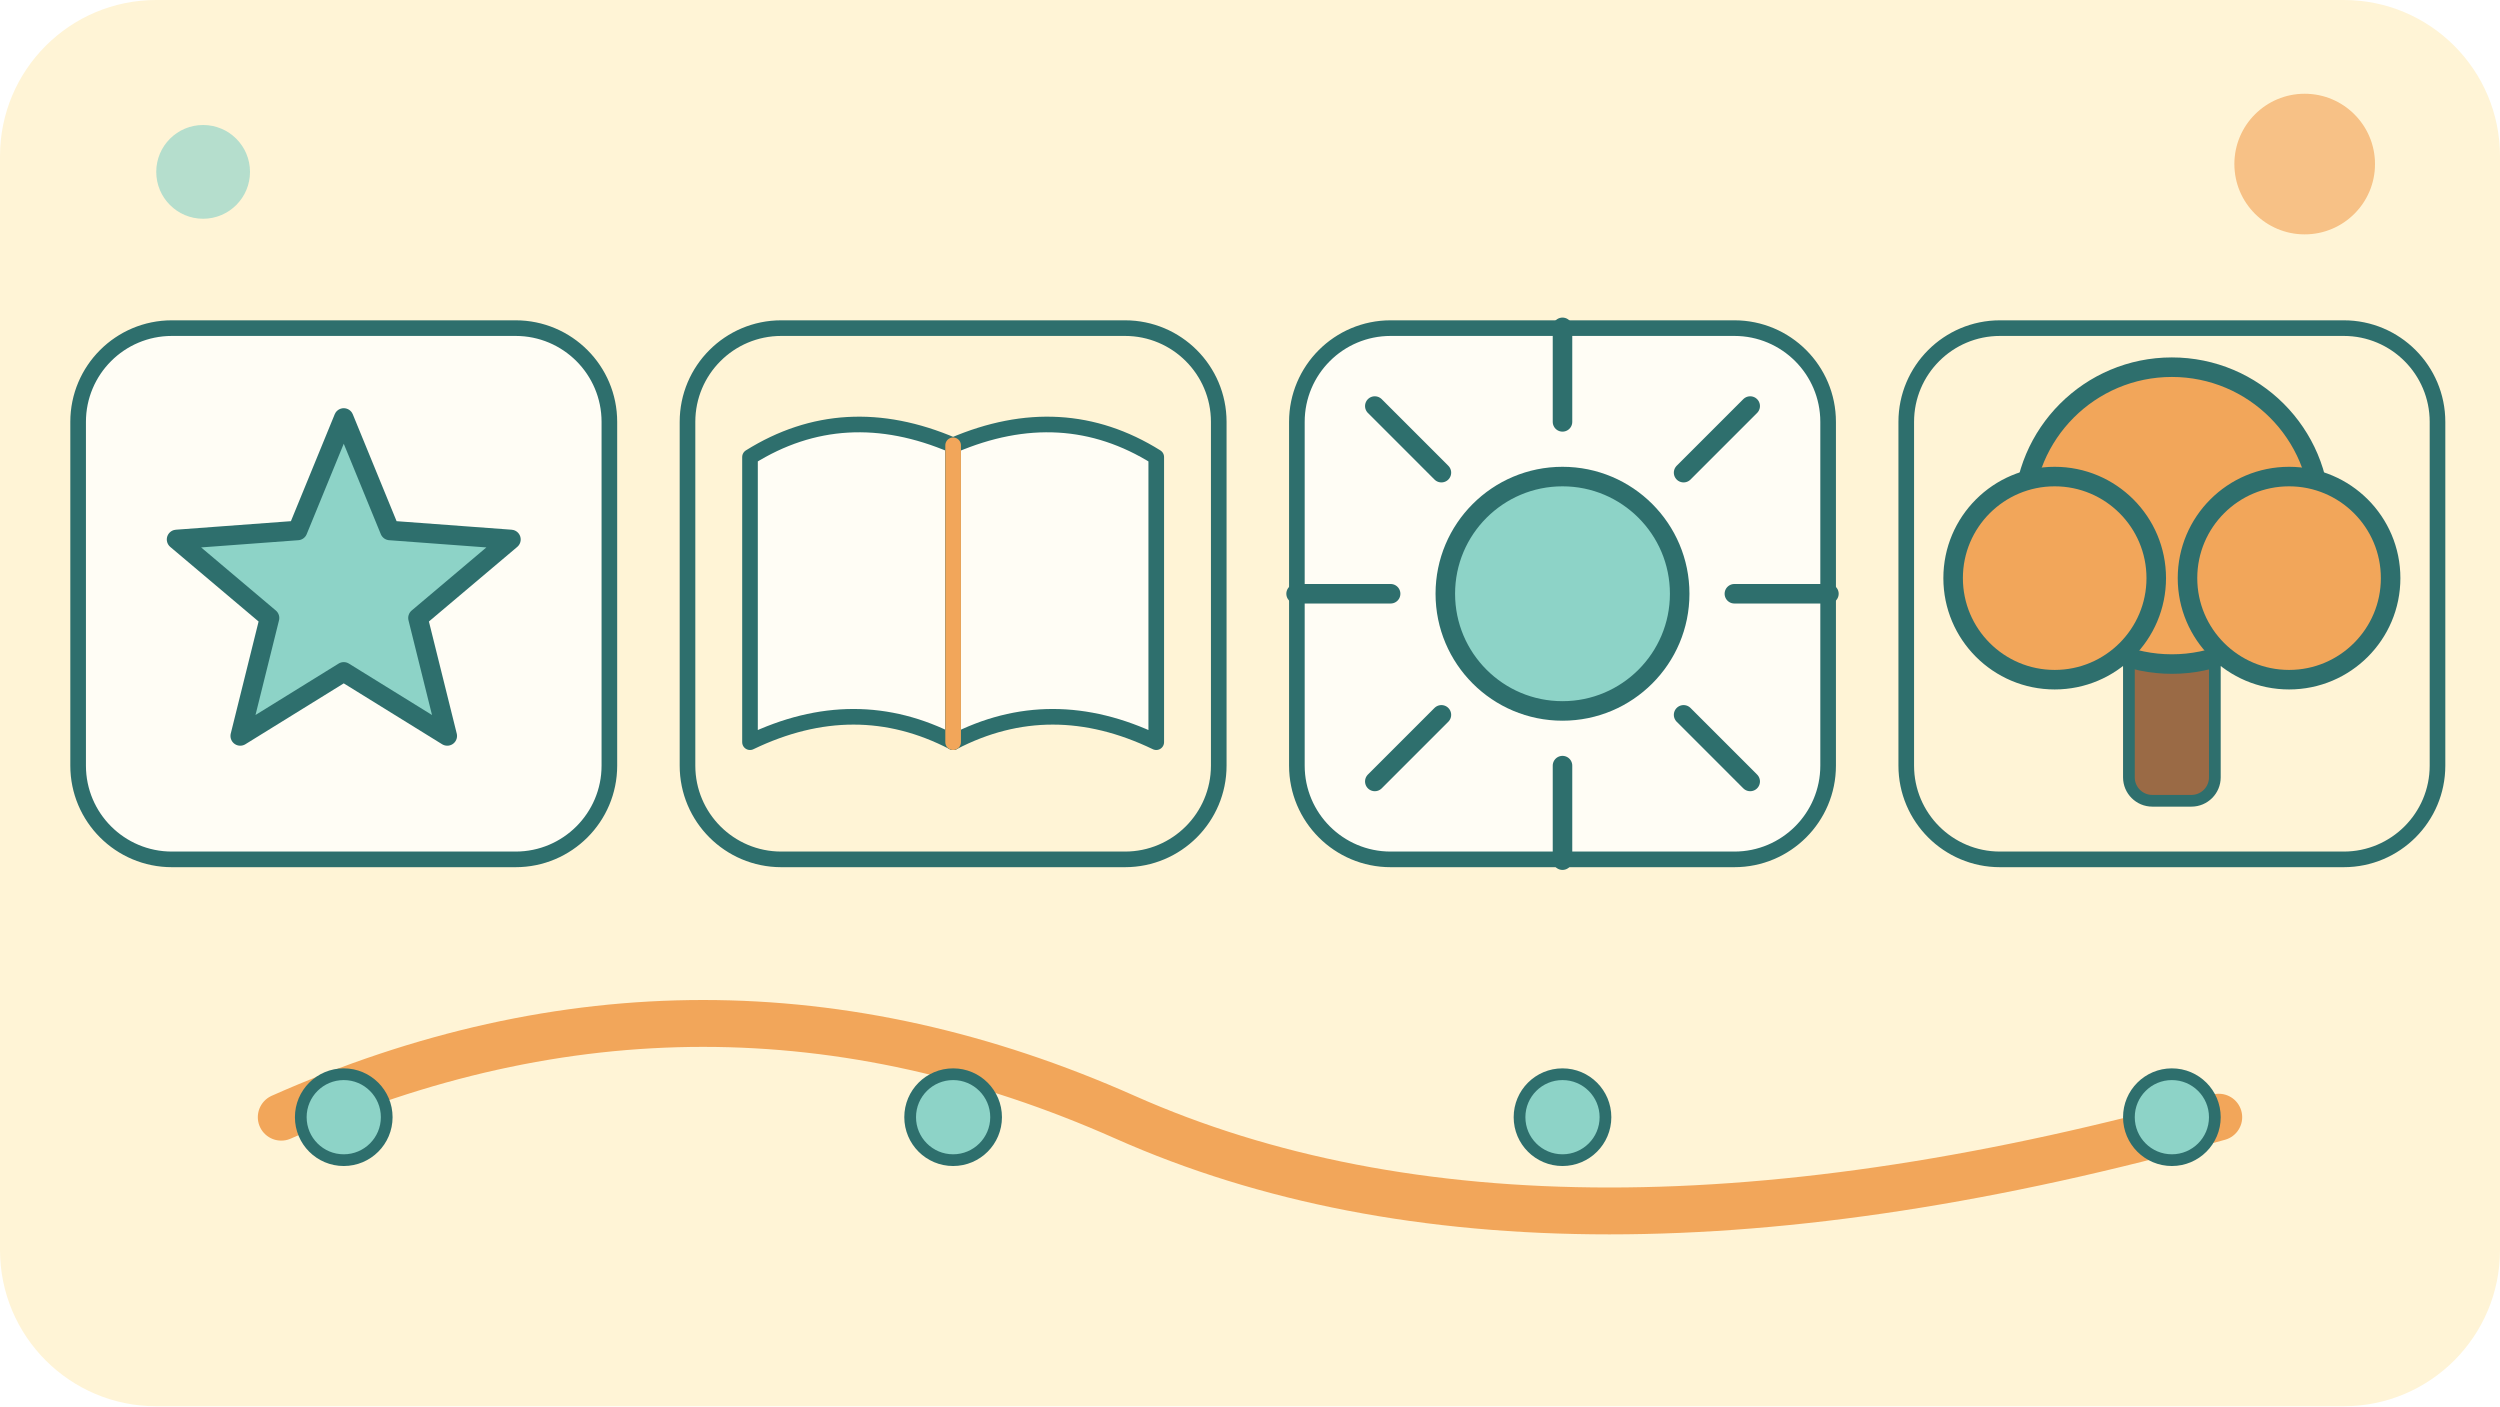
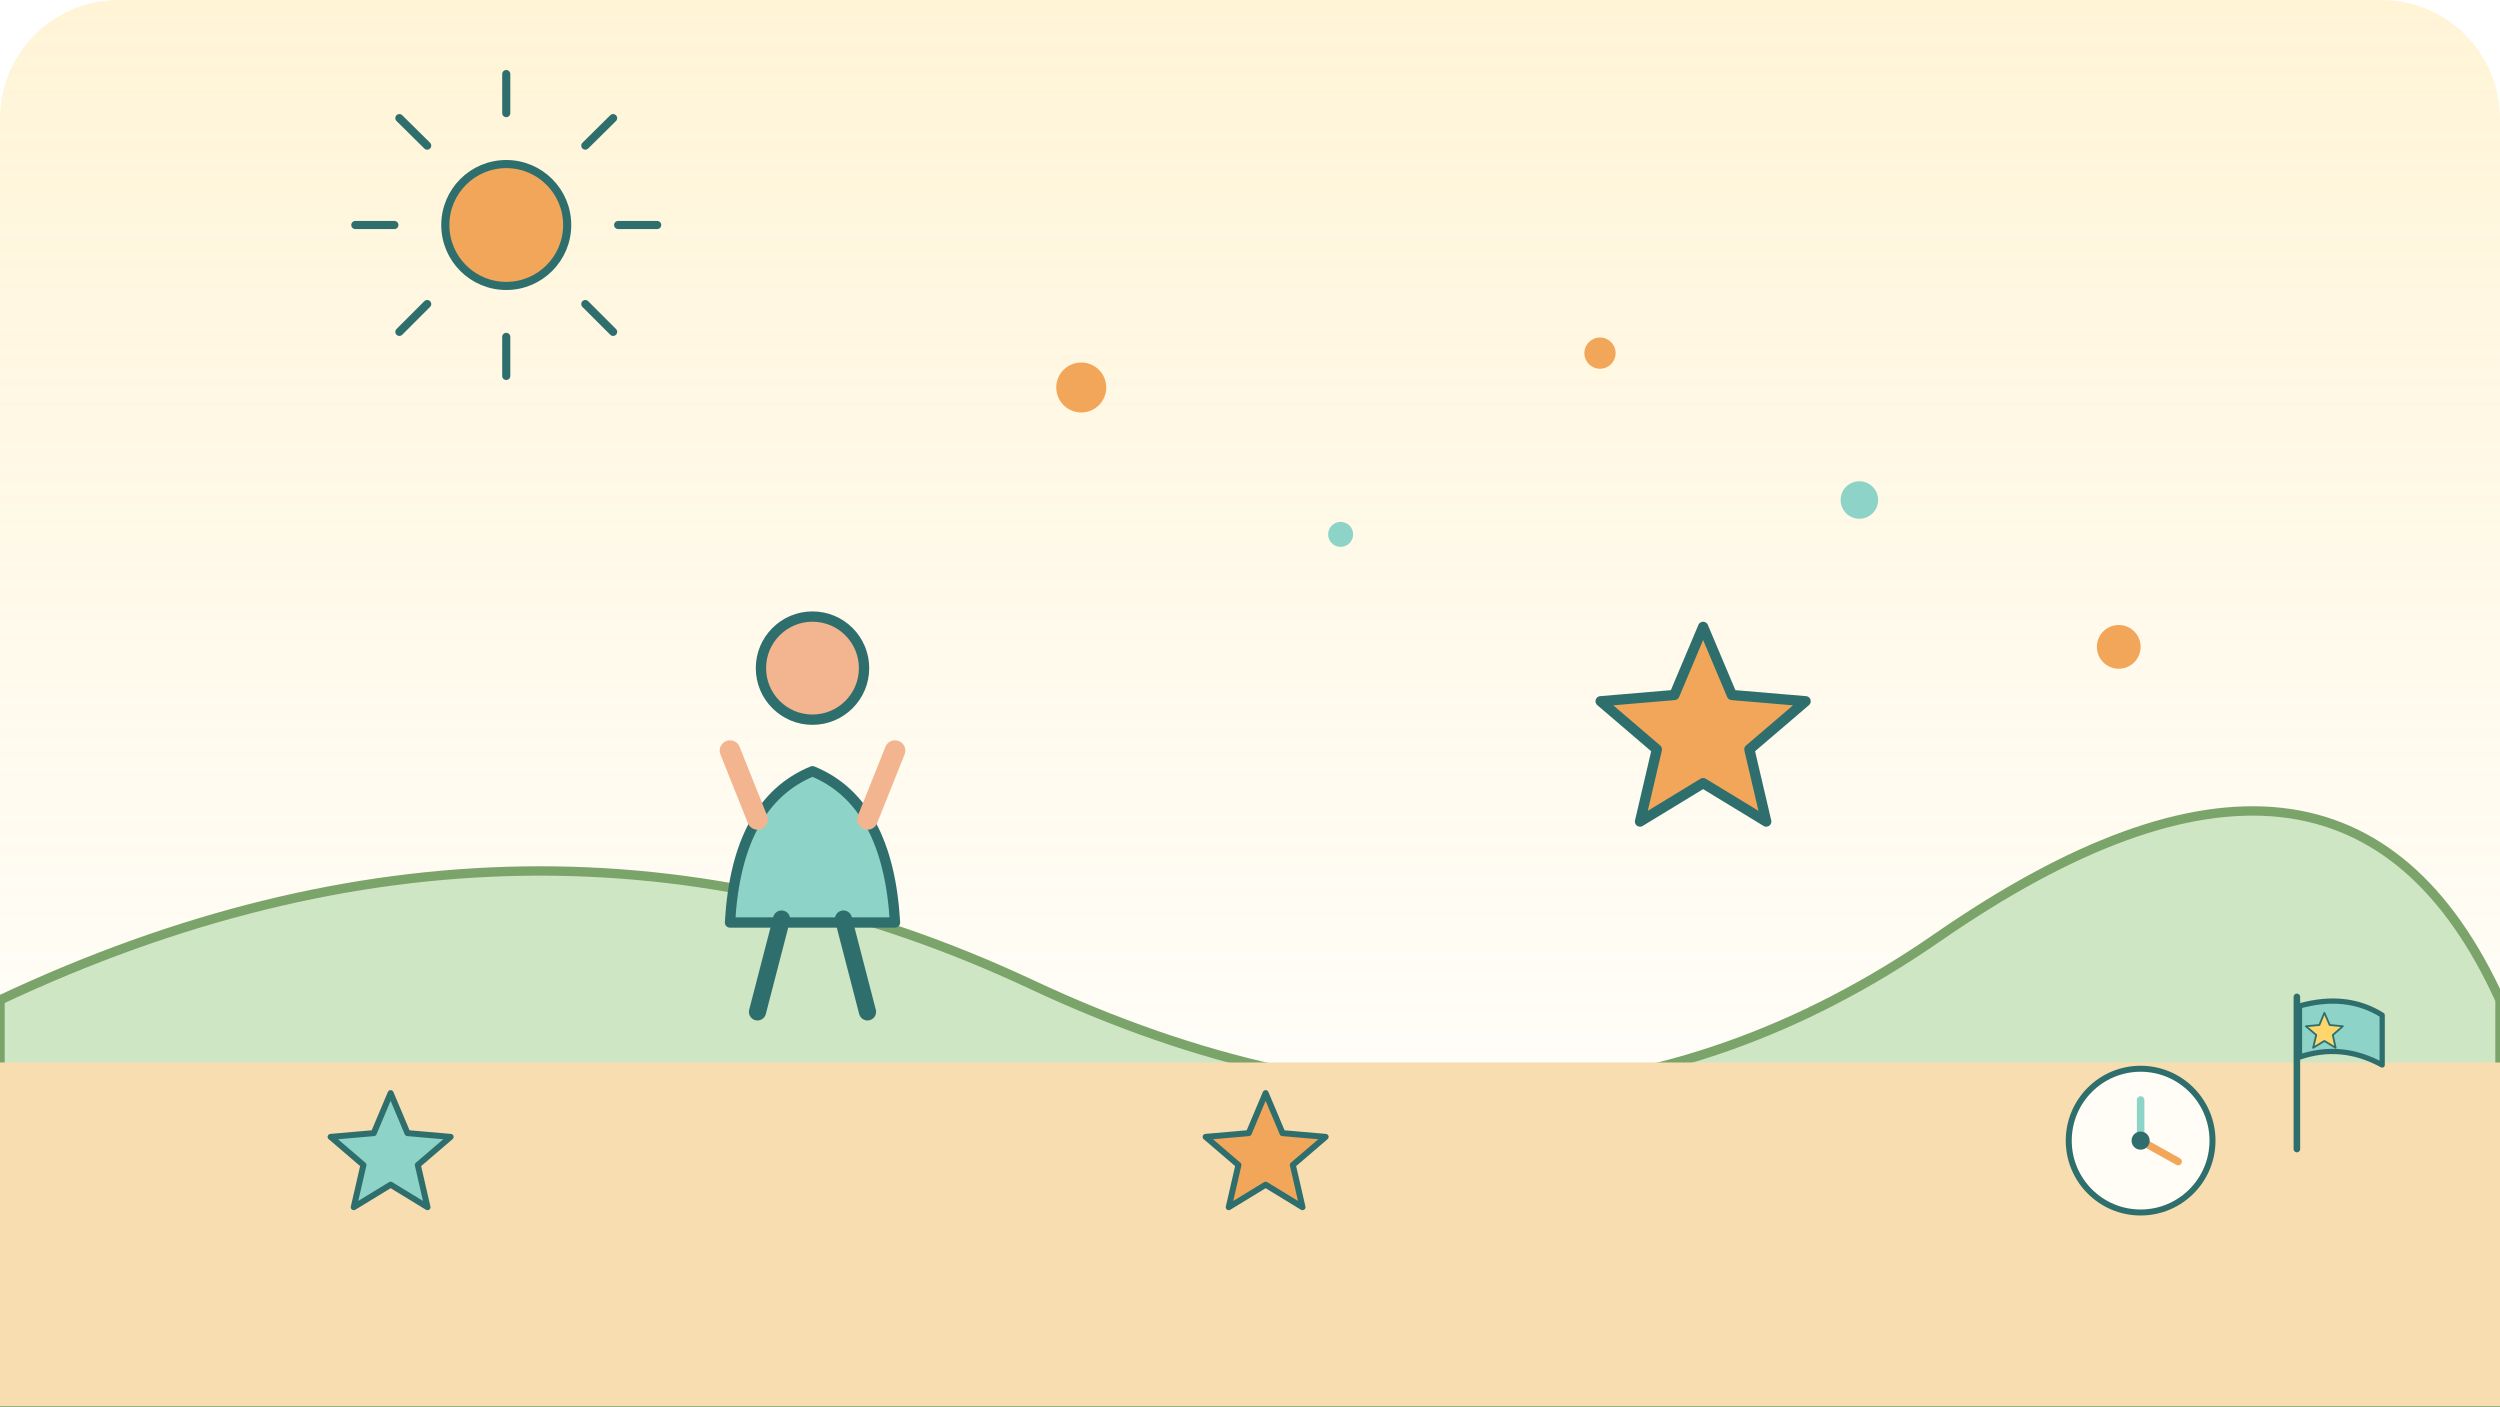
- <svg xmlns="http://www.w3.org/2000/svg" width="640" height="360" viewBox="0 0 640 360" role="img" aria-labelledby="title desc">
-   <rect width="640" height="360" rx="40" fill="#FFF4D6" />
-   <circle cx="590" cy="42" r="18" fill="#F2A65A" opacity="0.65" />
-   <circle cx="52" cy="44" r="12" fill="#8DD3C7" opacity="0.65" />
-   <path d="M72 286 Q180 238 288 286 T568 286" fill="none" stroke="#F2A65A" stroke-width="12" stroke-linejoin="round" stroke-linecap="round" />
-   <circle cx="88" cy="286" r="11" fill="#8DD3C7" stroke="#2E6F6D" stroke-width="3" />
-   <circle cx="244" cy="286" r="11" fill="#8DD3C7" stroke="#2E6F6D" stroke-width="3" />
-   <circle cx="400" cy="286" r="11" fill="#8DD3C7" stroke="#2E6F6D" stroke-width="3" />
-   <circle cx="556" cy="286" r="11" fill="#8DD3C7" stroke="#2E6F6D" stroke-width="3" />
-   <rect x="20" y="84" width="136" height="136" rx="24" fill="#FFFDF5" stroke="#2E6F6D" stroke-width="4" />
-   <polygon points="88.0,107.0 99.8,135.8 130.8,138.1 107.0,158.2 114.5,188.4 88.0,172.0 61.5,188.4 69.0,158.2 45.2,138.1 76.2,135.8" fill="#8DD3C7" stroke="#2E6F6D" stroke-width="5" stroke-linejoin="round" />
-   <rect x="176" y="84" width="136" height="136" rx="24" fill="#FFF4D6" stroke="#2E6F6D" stroke-width="4" />
-   <path d="M244,114 Q216,102 192,117 L192,190 Q219,177 244,190 Z" fill="#FFFDF5" stroke="#2E6F6D" stroke-width="4" stroke-linejoin="round" stroke-linecap="round" />
-   <path d="M244,114 Q272,102 296,117 L296,190 Q269,177 244,190 Z" fill="#FFFDF5" stroke="#2E6F6D" stroke-width="4" stroke-linejoin="round" stroke-linecap="round" />
-   <line x1="244" y1="114" x2="244" y2="190" stroke="#F2A65A" stroke-width="4" stroke-linecap="round" />
-   <rect x="332" y="84" width="136" height="136" rx="24" fill="#FFFDF5" stroke="#2E6F6D" stroke-width="4" />
-   <line x1="400" y1="108" x2="400.0" y2="83.8" stroke="#2E6F6D" stroke-width="5" stroke-linecap="round" />
-   <line x1="431" y1="121" x2="448.05" y2="103.95" stroke="#2E6F6D" stroke-width="5" stroke-linecap="round" />
-   <line x1="444" y1="152" x2="468.2" y2="152.0" stroke="#2E6F6D" stroke-width="5" stroke-linecap="round" />
-   <line x1="431" y1="183" x2="448.05" y2="200.05" stroke="#2E6F6D" stroke-width="5" stroke-linecap="round" />
-   <line x1="400" y1="196" x2="400.0" y2="220.2" stroke="#2E6F6D" stroke-width="5" stroke-linecap="round" />
-   <line x1="369" y1="183" x2="351.95" y2="200.05" stroke="#2E6F6D" stroke-width="5" stroke-linecap="round" />
-   <line x1="356" y1="152" x2="331.8" y2="152.0" stroke="#2E6F6D" stroke-width="5" stroke-linecap="round" />
-   <line x1="369" y1="121" x2="351.95" y2="103.95" stroke="#2E6F6D" stroke-width="5" stroke-linecap="round" />
-   <circle cx="400" cy="152" r="30" fill="#8DD3C7" stroke="#2E6F6D" stroke-width="5" />
-   <rect x="488" y="84" width="136" height="136" rx="24" fill="#FFF4D6" stroke="#2E6F6D" stroke-width="4" />
-   <rect x="545" y="160" width="22" height="45" rx="6" fill="#9A6A45" stroke="#2E6F6D" stroke-width="3" />
-   <circle cx="556" cy="132" r="38" fill="#F2A65A" stroke="#2E6F6D" stroke-width="5" />
-   <circle cx="526" cy="148" r="26" fill="#F2A65A" stroke="#2E6F6D" stroke-width="5" />
-   <circle cx="586" cy="148" r="26" fill="#F2A65A" stroke="#2E6F6D" stroke-width="5" />
+ <svg xmlns="http://www.w3.org/2000/svg" width="800" height="450" viewBox="0 0 800 450" role="img" aria-labelledby="title desc">
+   <defs>
+     <linearGradient id="sky" x1="0" y1="0" x2="0" y2="1">
+       <stop offset="0" stop-color="#FFF4D6" />
+       <stop offset="1" stop-color="#FFFFFF" stop-opacity="0.72" />
+     </linearGradient>
+   </defs>
+   <rect width="800" height="450" rx="38" fill="url(#sky)" />
+   <line x1="162.0" y1="36.2" x2="162.0" y2="23.7" stroke="#2E6F6D" stroke-width="2.6" stroke-linecap="round" />
+   <line x1="187.3" y1="46.6" x2="196.2" y2="37.8" stroke="#2E6F6D" stroke-width="2.6" stroke-linecap="round" />
+   <line x1="197.8" y1="72.0" x2="210.3" y2="72.0" stroke="#2E6F6D" stroke-width="2.6" stroke-linecap="round" />
+   <line x1="187.3" y1="97.3" x2="196.2" y2="106.2" stroke="#2E6F6D" stroke-width="2.6" stroke-linecap="round" />
+   <line x1="162.0" y1="107.8" x2="162.0" y2="120.3" stroke="#2E6F6D" stroke-width="2.6" stroke-linecap="round" />
+   <line x1="136.7" y1="97.3" x2="127.8" y2="106.2" stroke="#2E6F6D" stroke-width="2.6" stroke-linecap="round" />
+   <line x1="126.2" y1="72.0" x2="113.7" y2="72.0" stroke="#2E6F6D" stroke-width="2.6" stroke-linecap="round" />
+   <line x1="136.7" y1="46.6" x2="127.8" y2="37.8" stroke="#2E6F6D" stroke-width="2.6" stroke-linecap="round" />
+   <circle cx="162" cy="72" r="19.5" fill="#F2A65A" stroke="#2E6F6D" stroke-width="2.6" />
+   <path d="M0 320 Q170 240 330 315 T620 300 T800 320 L800 450 L0 450 Z" fill="#CFE6C4" stroke="#7AA46A" stroke-width="3" stroke-linecap="round" stroke-linejoin="round" />
+   <rect x="0" y="340" width="800" height="110" rx="0" fill="#F8DDB0" stroke="none" stroke-width="0" />
+   <circle cx="260" cy="213.8" r="16.5" fill="#F2B58F" stroke="#2E6F6D" stroke-width="3.3" />
+   <path d="M233.6,295.2 Q235.8,256.7 260,246.8 Q284.2,256.7 286.4,295.2 Z" fill="#8DD3C7" stroke="#2E6F6D" stroke-width="3.3" stroke-linecap="round" stroke-linejoin="round" />
+   <line x1="242.4" y1="262.2" x2="233.6" y2="240.2" stroke="#F2B58F" stroke-width="6.6" stroke-linecap="round" />
+   <line x1="277.6" y1="262.2" x2="286.4" y2="240.2" stroke="#F2B58F" stroke-width="6.6" stroke-linecap="round" />
+   <line x1="250.1" y1="294.1" x2="242.4" y2="323.8" stroke="#2E6F6D" stroke-width="5.5" stroke-linecap="round" />
+   <line x1="269.9" y1="294.1" x2="277.6" y2="323.8" stroke="#2E6F6D" stroke-width="5.5" stroke-linecap="round" />
+   <polygon points="545.0,200.6 554.2,222.4 577.8,224.4 559.8,239.8 565.2,262.9 545.0,250.6 524.8,262.9 530.2,239.8 512.2,224.4 535.8,222.4" fill="#F2A65A" stroke="#2E6F6D" stroke-width="3.28" stroke-linejoin="round" />
+   <polygon points="125.0,349.8 130.4,362.6 144.2,363.8 133.7,372.8 136.8,386.3 125.0,379.1 113.2,386.3 116.3,372.8 105.8,363.8 119.6,362.6" fill="#8DD3C7" stroke="#2E6F6D" stroke-width="1.92" stroke-linejoin="round" />
+   <polygon points="405.0,349.8 410.4,362.6 424.2,363.8 413.7,372.8 416.8,386.3 405.0,379.1 393.2,386.3 396.3,372.8 385.8,363.8 399.6,362.6" fill="#F2A65A" stroke="#2E6F6D" stroke-width="1.92" stroke-linejoin="round" />
+   <circle cx="685" cy="365" r="23.0" fill="#FFFDF5" stroke="#2E6F6D" stroke-width="1.92" />
+   <line x1="685" y1="365" x2="685" y2="352.0" stroke="#8DD3C7" stroke-width="2.4" stroke-linecap="round" />
+   <line x1="685" y1="365" x2="697.0" y2="371.7" stroke="#F2A65A" stroke-width="2.4" stroke-linecap="round" />
+   <circle cx="685" cy="365" r="2.9" fill="#2E6F6D" stroke="none" stroke-width="0" />
+   <circle cx="346" cy="124" r="8" fill="#F2A65A" stroke="none" stroke-width="0" />
+   <circle cx="429" cy="171" r="4" fill="#8DD3C7" stroke="none" stroke-width="0" />
+   <circle cx="512" cy="113" r="5" fill="#F2A65A" stroke="none" stroke-width="0" />
+   <circle cx="595" cy="160" r="6" fill="#8DD3C7" stroke="none" stroke-width="0" />
+   <circle cx="678" cy="207" r="7" fill="#F2A65A" stroke="none" stroke-width="0" />
+   <line x1="735" y1="319.0" x2="735" y2="367.7" stroke="#2E6F6D" stroke-width="2.1" stroke-linecap="round" />
+   <path d="M735.84,321.9 Q750.96,317.7 762.3,324.84 L762.3,340.8 Q749.28,333.66 735.84,338.28 Z" fill="#8DD3C7" stroke="#2E6F6D" stroke-width="1.68" stroke-linecap="round" stroke-linejoin="round" />
+   <polygon points="743.8,324.1 745.5,328.0 749.7,328.4 746.5,331.2 747.4,335.3 743.8,333.1 740.2,335.3 741.2,331.2 737.9,328.4 742.2,328.0" fill="#FFD66B" stroke="#2E6F6D" stroke-width="0.588" stroke-linejoin="round" />
</svg>
